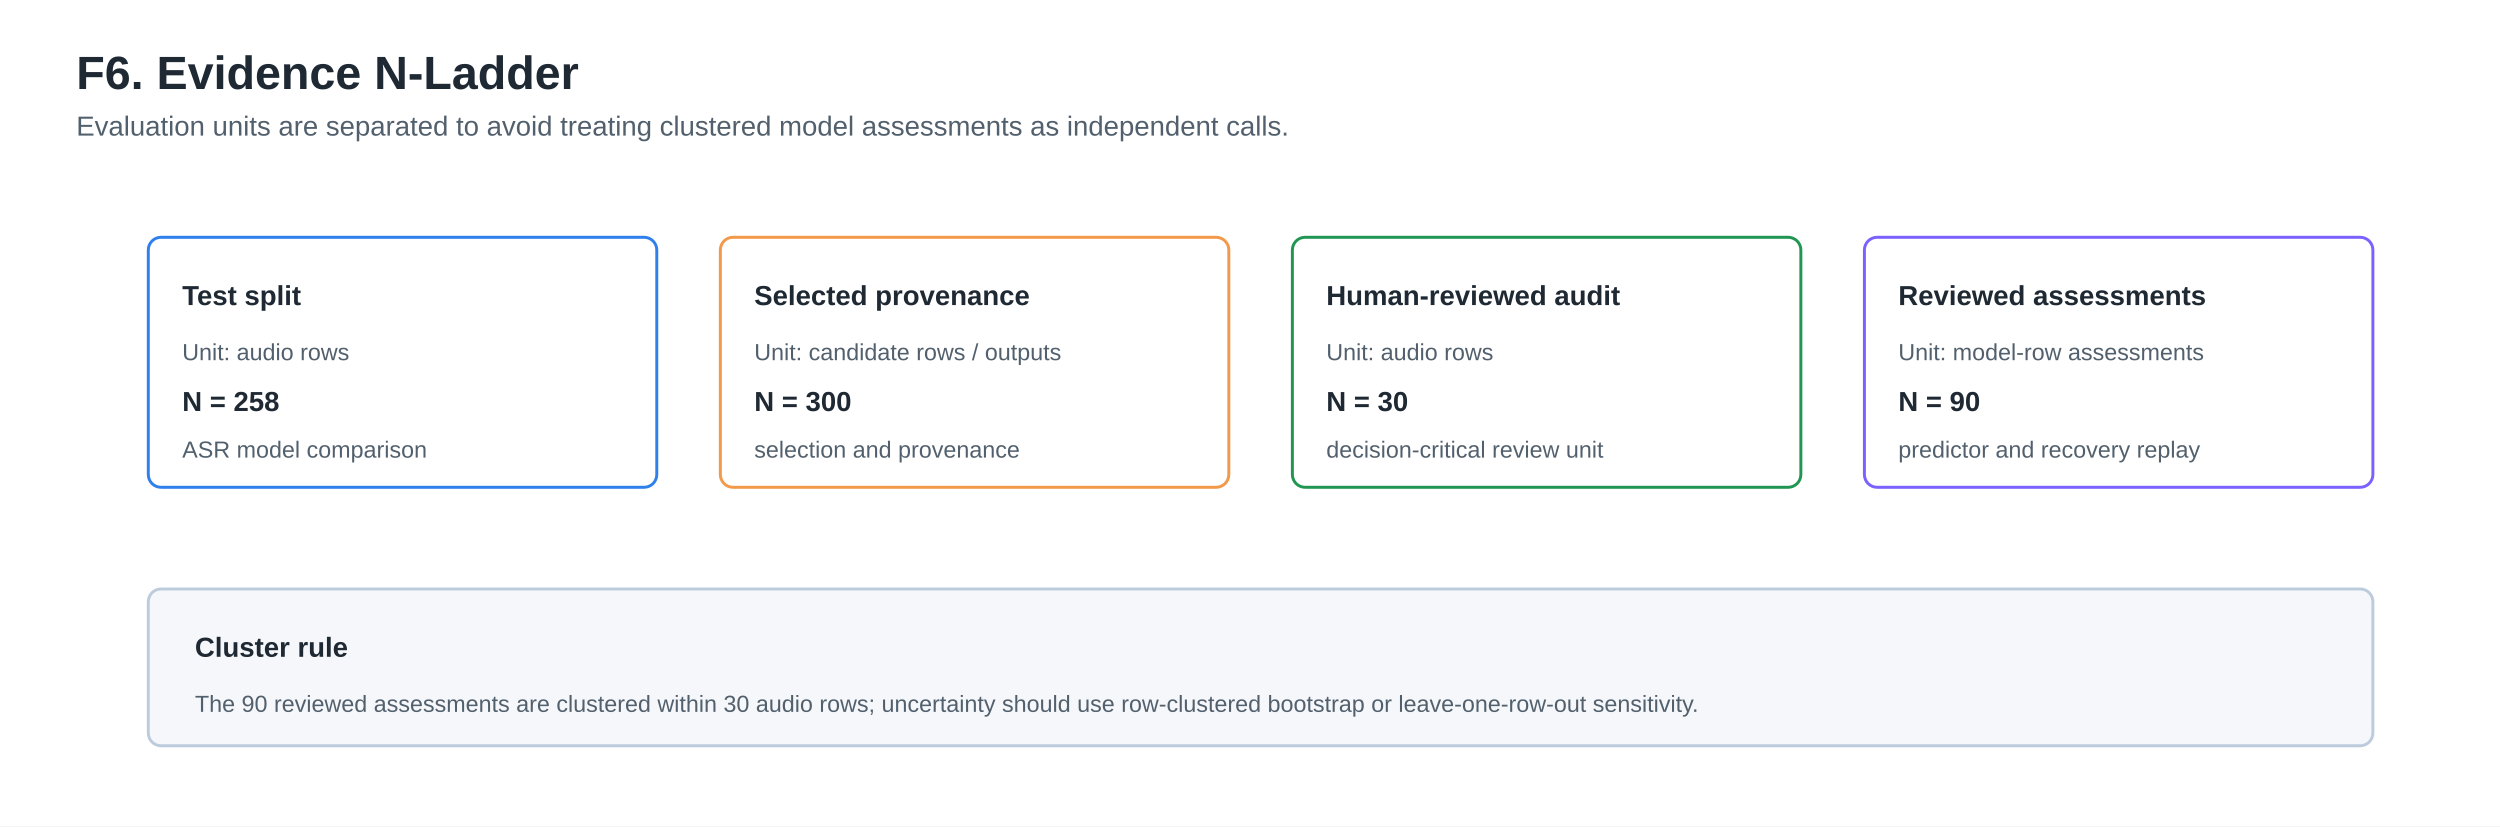
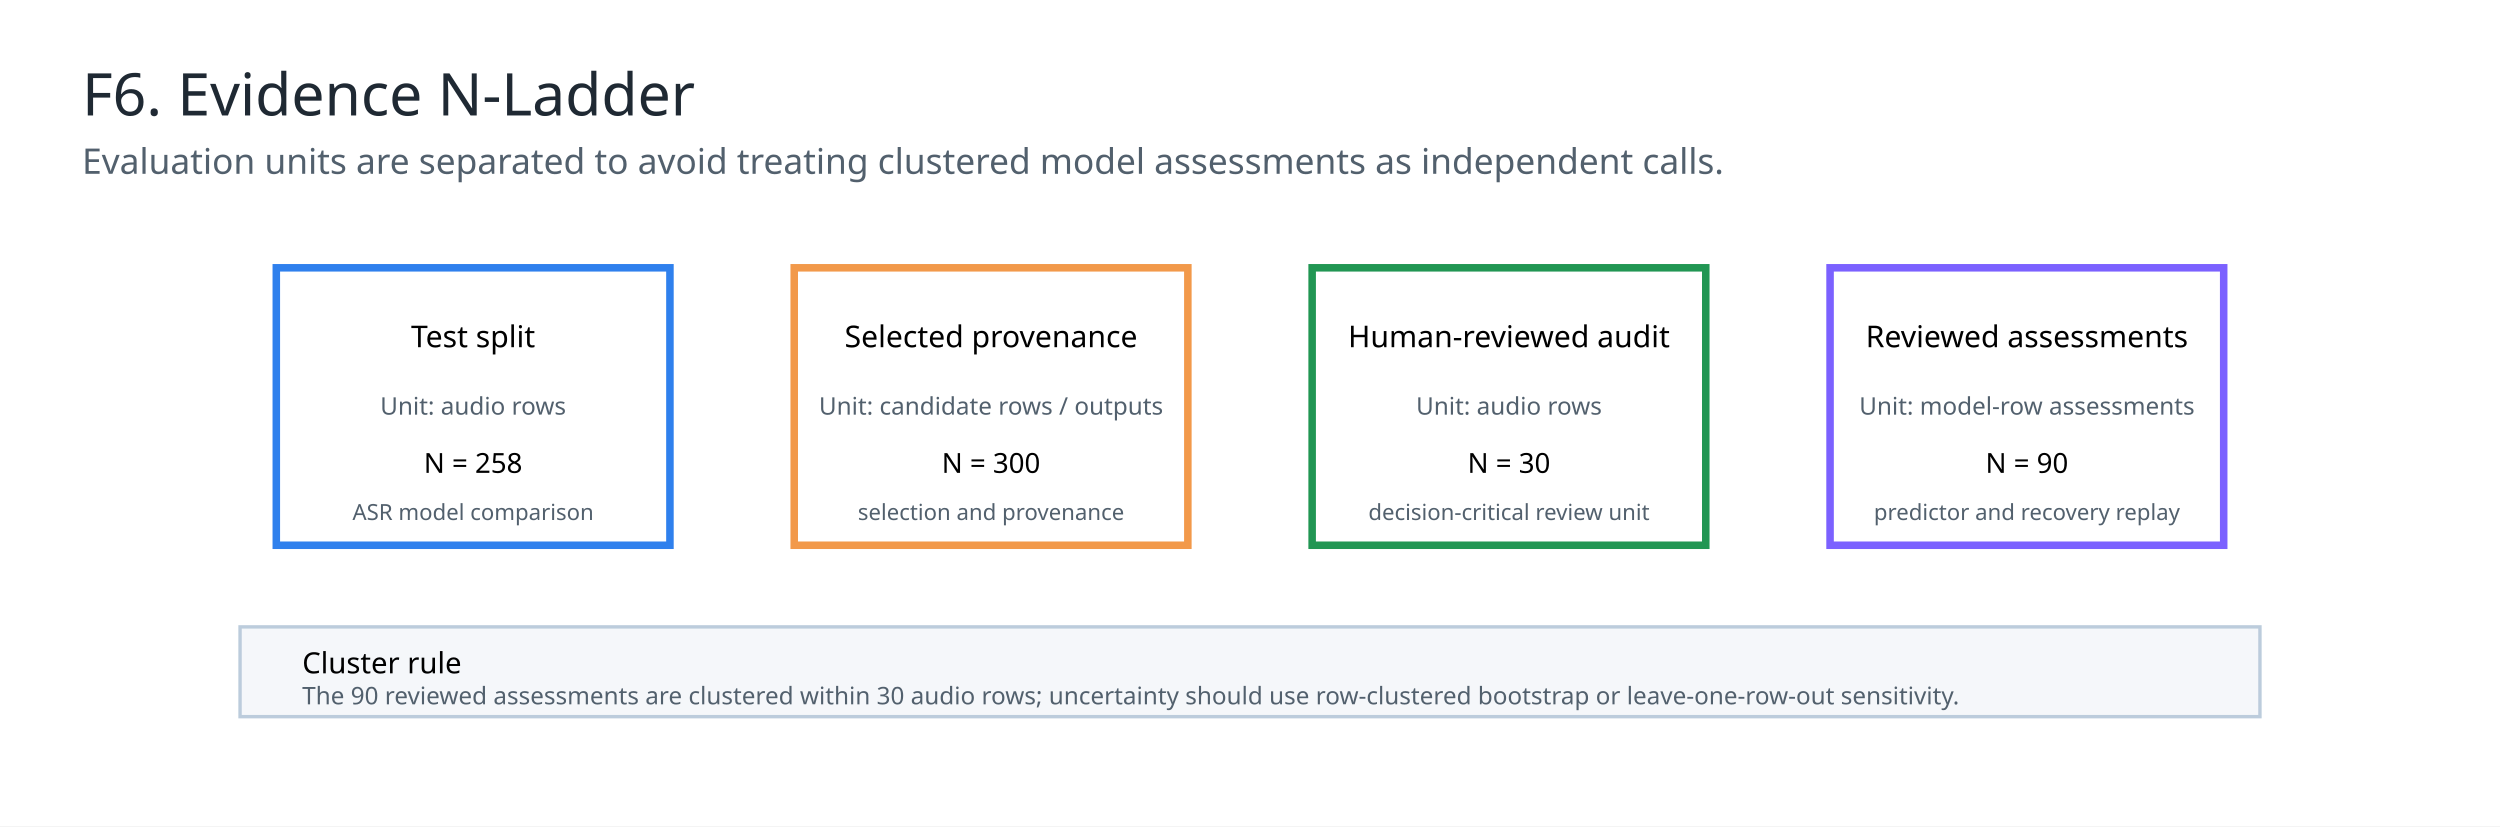
- <svg xmlns="http://www.w3.org/2000/svg" width="1180" height="390" viewBox="0 0 1180 390" role="img">
-   <rect width="1180" height="390" fill="white" />
-   <style>
-   text { font-family: Arial, Helvetica, sans-serif; fill: #1f2933; }
-   .title { font-size: 22px; font-weight: 700; }
-   .subtitle { font-size: 13px; fill: #52606d; }
-   .label { font-size: 13px; font-weight: 700; }
-   .small { font-size: 11px; fill: #52606d; }
- </style>
-   <text x="36" y="42" class="title" text-anchor="start">F6. Evidence N-Ladder</text>
-   <text x="36" y="64" class="subtitle" text-anchor="start">Evaluation units are separated to avoid treating clustered model assessments as independent calls.</text>
-   <rect x="70" y="112" width="240" height="118" rx="6" fill="#ffffff" stroke="#2f80ed" stroke-width="1.4" />
-   <text x="86" y="144" class="label" text-anchor="start">Test split</text>
-   <text x="86" y="170" class="small" text-anchor="start">Unit: audio rows</text>
-   <text x="86" y="194" class="label" text-anchor="start">N = 258</text>
-   <text x="86" y="216" class="small" text-anchor="start">ASR model comparison</text>
-   <rect x="340" y="112" width="240" height="118" rx="6" fill="#ffffff" stroke="#f2994a" stroke-width="1.4" />
-   <text x="356" y="144" class="label" text-anchor="start">Selected provenance</text>
-   <text x="356" y="170" class="small" text-anchor="start">Unit: candidate rows / outputs</text>
-   <text x="356" y="194" class="label" text-anchor="start">N = 300</text>
-   <text x="356" y="216" class="small" text-anchor="start">selection and provenance</text>
-   <rect x="610" y="112" width="240" height="118" rx="6" fill="#ffffff" stroke="#219653" stroke-width="1.4" />
-   <text x="626" y="144" class="label" text-anchor="start">Human-reviewed audit</text>
-   <text x="626" y="170" class="small" text-anchor="start">Unit: audio rows</text>
-   <text x="626" y="194" class="label" text-anchor="start">N = 30</text>
-   <text x="626" y="216" class="small" text-anchor="start">decision-critical review unit</text>
-   <rect x="880" y="112" width="240" height="118" rx="6" fill="#ffffff" stroke="#7b61ff" stroke-width="1.4" />
-   <text x="896" y="144" class="label" text-anchor="start">Reviewed assessments</text>
-   <text x="896" y="170" class="small" text-anchor="start">Unit: model-row assessments</text>
-   <text x="896" y="194" class="label" text-anchor="start">N = 90</text>
-   <text x="896" y="216" class="small" text-anchor="start">predictor and recovery replay</text>
-   <rect x="70" y="278" width="1050" height="74" rx="6" fill="#f5f7fa" stroke="#bcccdc" stroke-width="1.4" />
-   <text x="92" y="310" class="label" text-anchor="start">Cluster rule</text>
-   <text x="92" y="336" class="small" text-anchor="start">The 90 reviewed assessments are clustered within 30 audio rows; uncertainty should use row-clustered bootstrap or leave-one-row-out sensitivity.</text>
+ <svg xmlns="http://www.w3.org/2000/svg" width="849.60pt" height="280.80pt" viewBox="0 0 849.60 280.80">
+   <g class="svglite">
+     <defs>
+       <style type="text/css">
+     .svglite line, .svglite polyline, .svglite polygon, .svglite path, .svglite rect, .svglite circle {
+       fill: none;
+       stroke: #000000;
+       stroke-linecap: round;
+       stroke-linejoin: round;
+       stroke-miterlimit: 10.00;
+     }
+     .svglite text {
+       white-space: pre;
+     }
+     .svglite g.glyphgroup path {
+       fill: inherit;
+       stroke: none;
+     }
+   </style>
+     </defs>
+     <rect width="100%" height="100%" style="stroke: none; fill: #FFFFFF;" />
+     <defs>
+       <clipPath id="cpMC4wMHw4NDkuNjB8MC4wMHwyODAuODA=">
+         <rect x="0.00" y="0.00" width="849.60" height="280.80" />
+       </clipPath>
+     </defs>
+     <g clip-path="url(#cpMC4wMHw4NDkuNjB8MC4wMHwyODAuODA=)">
+       <rect x="0.00" y="-0" width="849.60" height="280.80" style="stroke-width: 0.00; stroke: none;" />
+       <rect x="93.90" y="91.01" width="133.77" height="94.29" style="stroke-width: 2.56; stroke: #2F80ED; stroke-linecap: butt; stroke-linejoin: miter; fill: #FFFFFF;" />
+       <rect x="269.91" y="91.01" width="133.77" height="94.29" style="stroke-width: 2.56; stroke: #F2994A; stroke-linecap: butt; stroke-linejoin: miter; fill: #FFFFFF;" />
+       <rect x="445.92" y="91.01" width="133.77" height="94.29" style="stroke-width: 2.56; stroke: #219653; stroke-linecap: butt; stroke-linejoin: miter; fill: #FFFFFF;" />
+       <rect x="621.93" y="91.01" width="133.77" height="94.29" style="stroke-width: 2.56; stroke: #7B61FF; stroke-linecap: butt; stroke-linejoin: miter; fill: #FFFFFF;" />
+       <text x="160.78" y="118.00" text-anchor="middle" style="font-size: 10.24px; font-family: &quot;EB Garamond Initials&quot;;" textLength="43.70px" lengthAdjust="spacingAndGlyphs">Test split</text>
+       <text x="336.79" y="118.00" text-anchor="middle" style="font-size: 10.24px; font-family: &quot;EB Garamond Initials&quot;;" textLength="72.00px" lengthAdjust="spacingAndGlyphs">Selected provenance</text>
+       <text x="512.81" y="118.00" text-anchor="middle" style="font-size: 10.24px; font-family: &quot;EB Garamond Initials&quot;;" textLength="74.38px" lengthAdjust="spacingAndGlyphs">Human-reviewed audit</text>
+       <text x="688.82" y="118.00" text-anchor="middle" style="font-size: 10.24px; font-family: &quot;EB Garamond Initials&quot;;" textLength="74.38px" lengthAdjust="spacingAndGlyphs">Reviewed assessments</text>
+       <text x="160.78" y="140.91" text-anchor="middle" style="font-size: 8.25px;fill: #52606D; font-family: &quot;EB Garamond Initials&quot;;" textLength="50.16px" lengthAdjust="spacingAndGlyphs">Unit: audio rows</text>
+       <text x="336.79" y="140.91" text-anchor="middle" style="font-size: 8.25px;fill: #52606D; font-family: &quot;EB Garamond Initials&quot;;" textLength="92.16px" lengthAdjust="spacingAndGlyphs">Unit: candidate rows / outputs</text>
+       <text x="512.81" y="140.91" text-anchor="middle" style="font-size: 8.25px;fill: #52606D; font-family: &quot;EB Garamond Initials&quot;;" textLength="50.16px" lengthAdjust="spacingAndGlyphs">Unit: audio rows</text>
+       <text x="688.82" y="140.91" text-anchor="middle" style="font-size: 8.25px;fill: #52606D; font-family: &quot;EB Garamond Initials&quot;;" textLength="83.16px" lengthAdjust="spacingAndGlyphs">Unit: model-row assessments</text>
+       <text x="160.78" y="160.70" text-anchor="middle" style="font-size: 9.39px; font-family: &quot;EB Garamond Initials&quot;;" textLength="29.81px" lengthAdjust="spacingAndGlyphs">N = 258</text>
+       <text x="336.79" y="160.70" text-anchor="middle" style="font-size: 9.39px; font-family: &quot;EB Garamond Initials&quot;;" textLength="29.81px" lengthAdjust="spacingAndGlyphs">N = 300</text>
+       <text x="512.81" y="160.70" text-anchor="middle" style="font-size: 9.39px; font-family: &quot;EB Garamond Initials&quot;;" textLength="26.41px" lengthAdjust="spacingAndGlyphs">N = 30</text>
+       <text x="688.82" y="160.70" text-anchor="middle" style="font-size: 9.39px; font-family: &quot;EB Garamond Initials&quot;;" textLength="26.41px" lengthAdjust="spacingAndGlyphs">N = 90</text>
+       <text x="160.78" y="176.72" text-anchor="middle" style="font-size: 7.54px;fill: #52606D; font-family: &quot;EB Garamond Initials&quot;;" textLength="62.48px" lengthAdjust="spacingAndGlyphs">ASR model comparison</text>
+       <text x="336.79" y="176.72" text-anchor="middle" style="font-size: 7.54px;fill: #52606D; font-family: &quot;EB Garamond Initials&quot;;" textLength="67.62px" lengthAdjust="spacingAndGlyphs">selection and provenance</text>
+       <text x="512.81" y="176.72" text-anchor="middle" style="font-size: 7.54px;fill: #52606D; font-family: &quot;EB Garamond Initials&quot;;" textLength="80.30px" lengthAdjust="spacingAndGlyphs">decision-critical review unit</text>
+       <text x="688.82" y="176.72" text-anchor="middle" style="font-size: 7.54px;fill: #52606D; font-family: &quot;EB Garamond Initials&quot;;" textLength="81.30px" lengthAdjust="spacingAndGlyphs">predictor and recovery replay</text>
+       <rect x="81.58" y="213.04" width="686.44" height="30.51" style="stroke-width: 1.16; stroke: #BCCCDC; stroke-linecap: butt; stroke-linejoin: miter; fill: #F5F7FA;" />
+       <text x="102.70" y="228.83" style="font-size: 9.96px; font-family: &quot;EB Garamond Initials&quot;;" textLength="43.50px" lengthAdjust="spacingAndGlyphs">Cluster rule</text>
+       <text x="102.70" y="239.36" style="font-size: 8.25px;fill: #52606D; font-family: &quot;EB Garamond Initials&quot;;" textLength="448.03px" lengthAdjust="spacingAndGlyphs">The 90 reviewed assessments are clustered within 30 audio rows; uncertainty should use row-clustered bootstrap or leave-one-row-out sensitivity.</text>
+       <text x="27.90" y="59.07" style="font-size: 12.00px;fill: #52606D; font-family: &quot;EB Garamond Initials&quot;;" textLength="435.00px" lengthAdjust="spacingAndGlyphs">Evaluation units are separated to avoid treating clustered model assessments as independent calls.</text>
+       <text x="27.90" y="39.23" style="font-size: 20.00px;fill: #1F2933; font-family: &quot;EB Garamond Initials&quot;;" textLength="190.91px" lengthAdjust="spacingAndGlyphs">F6. Evidence N-Ladder</text>
+     </g>
+   </g>
</svg>
